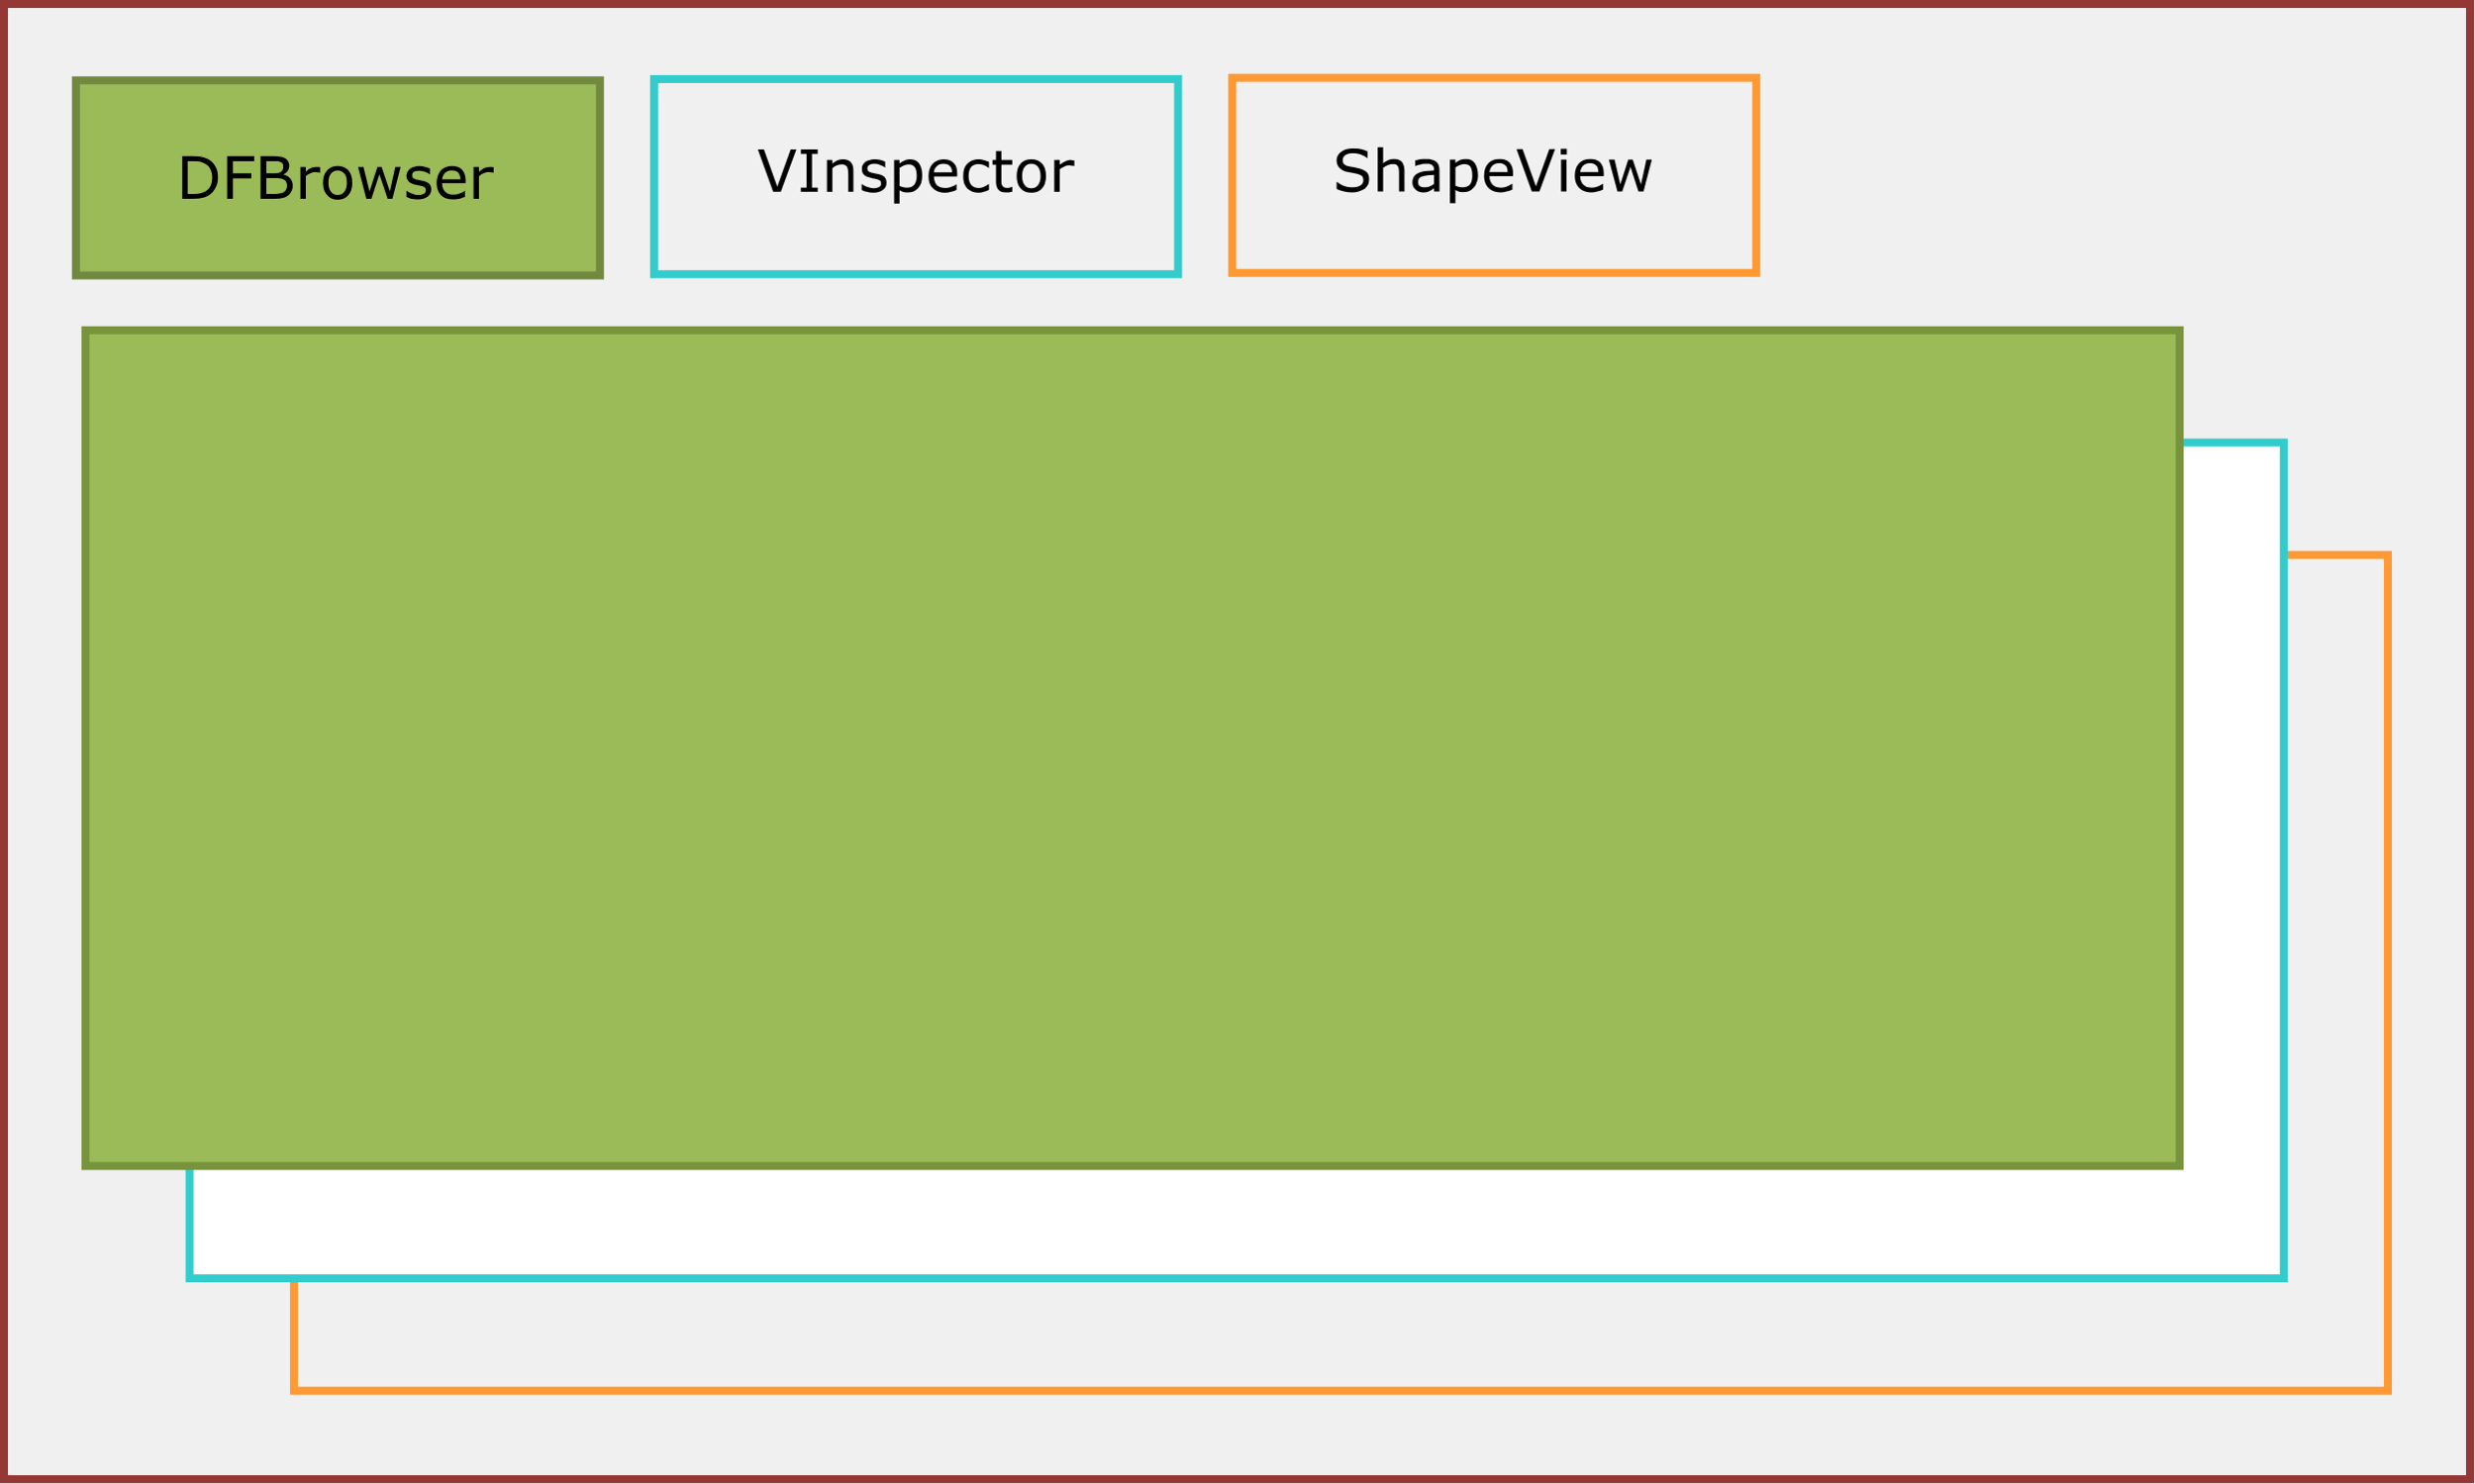
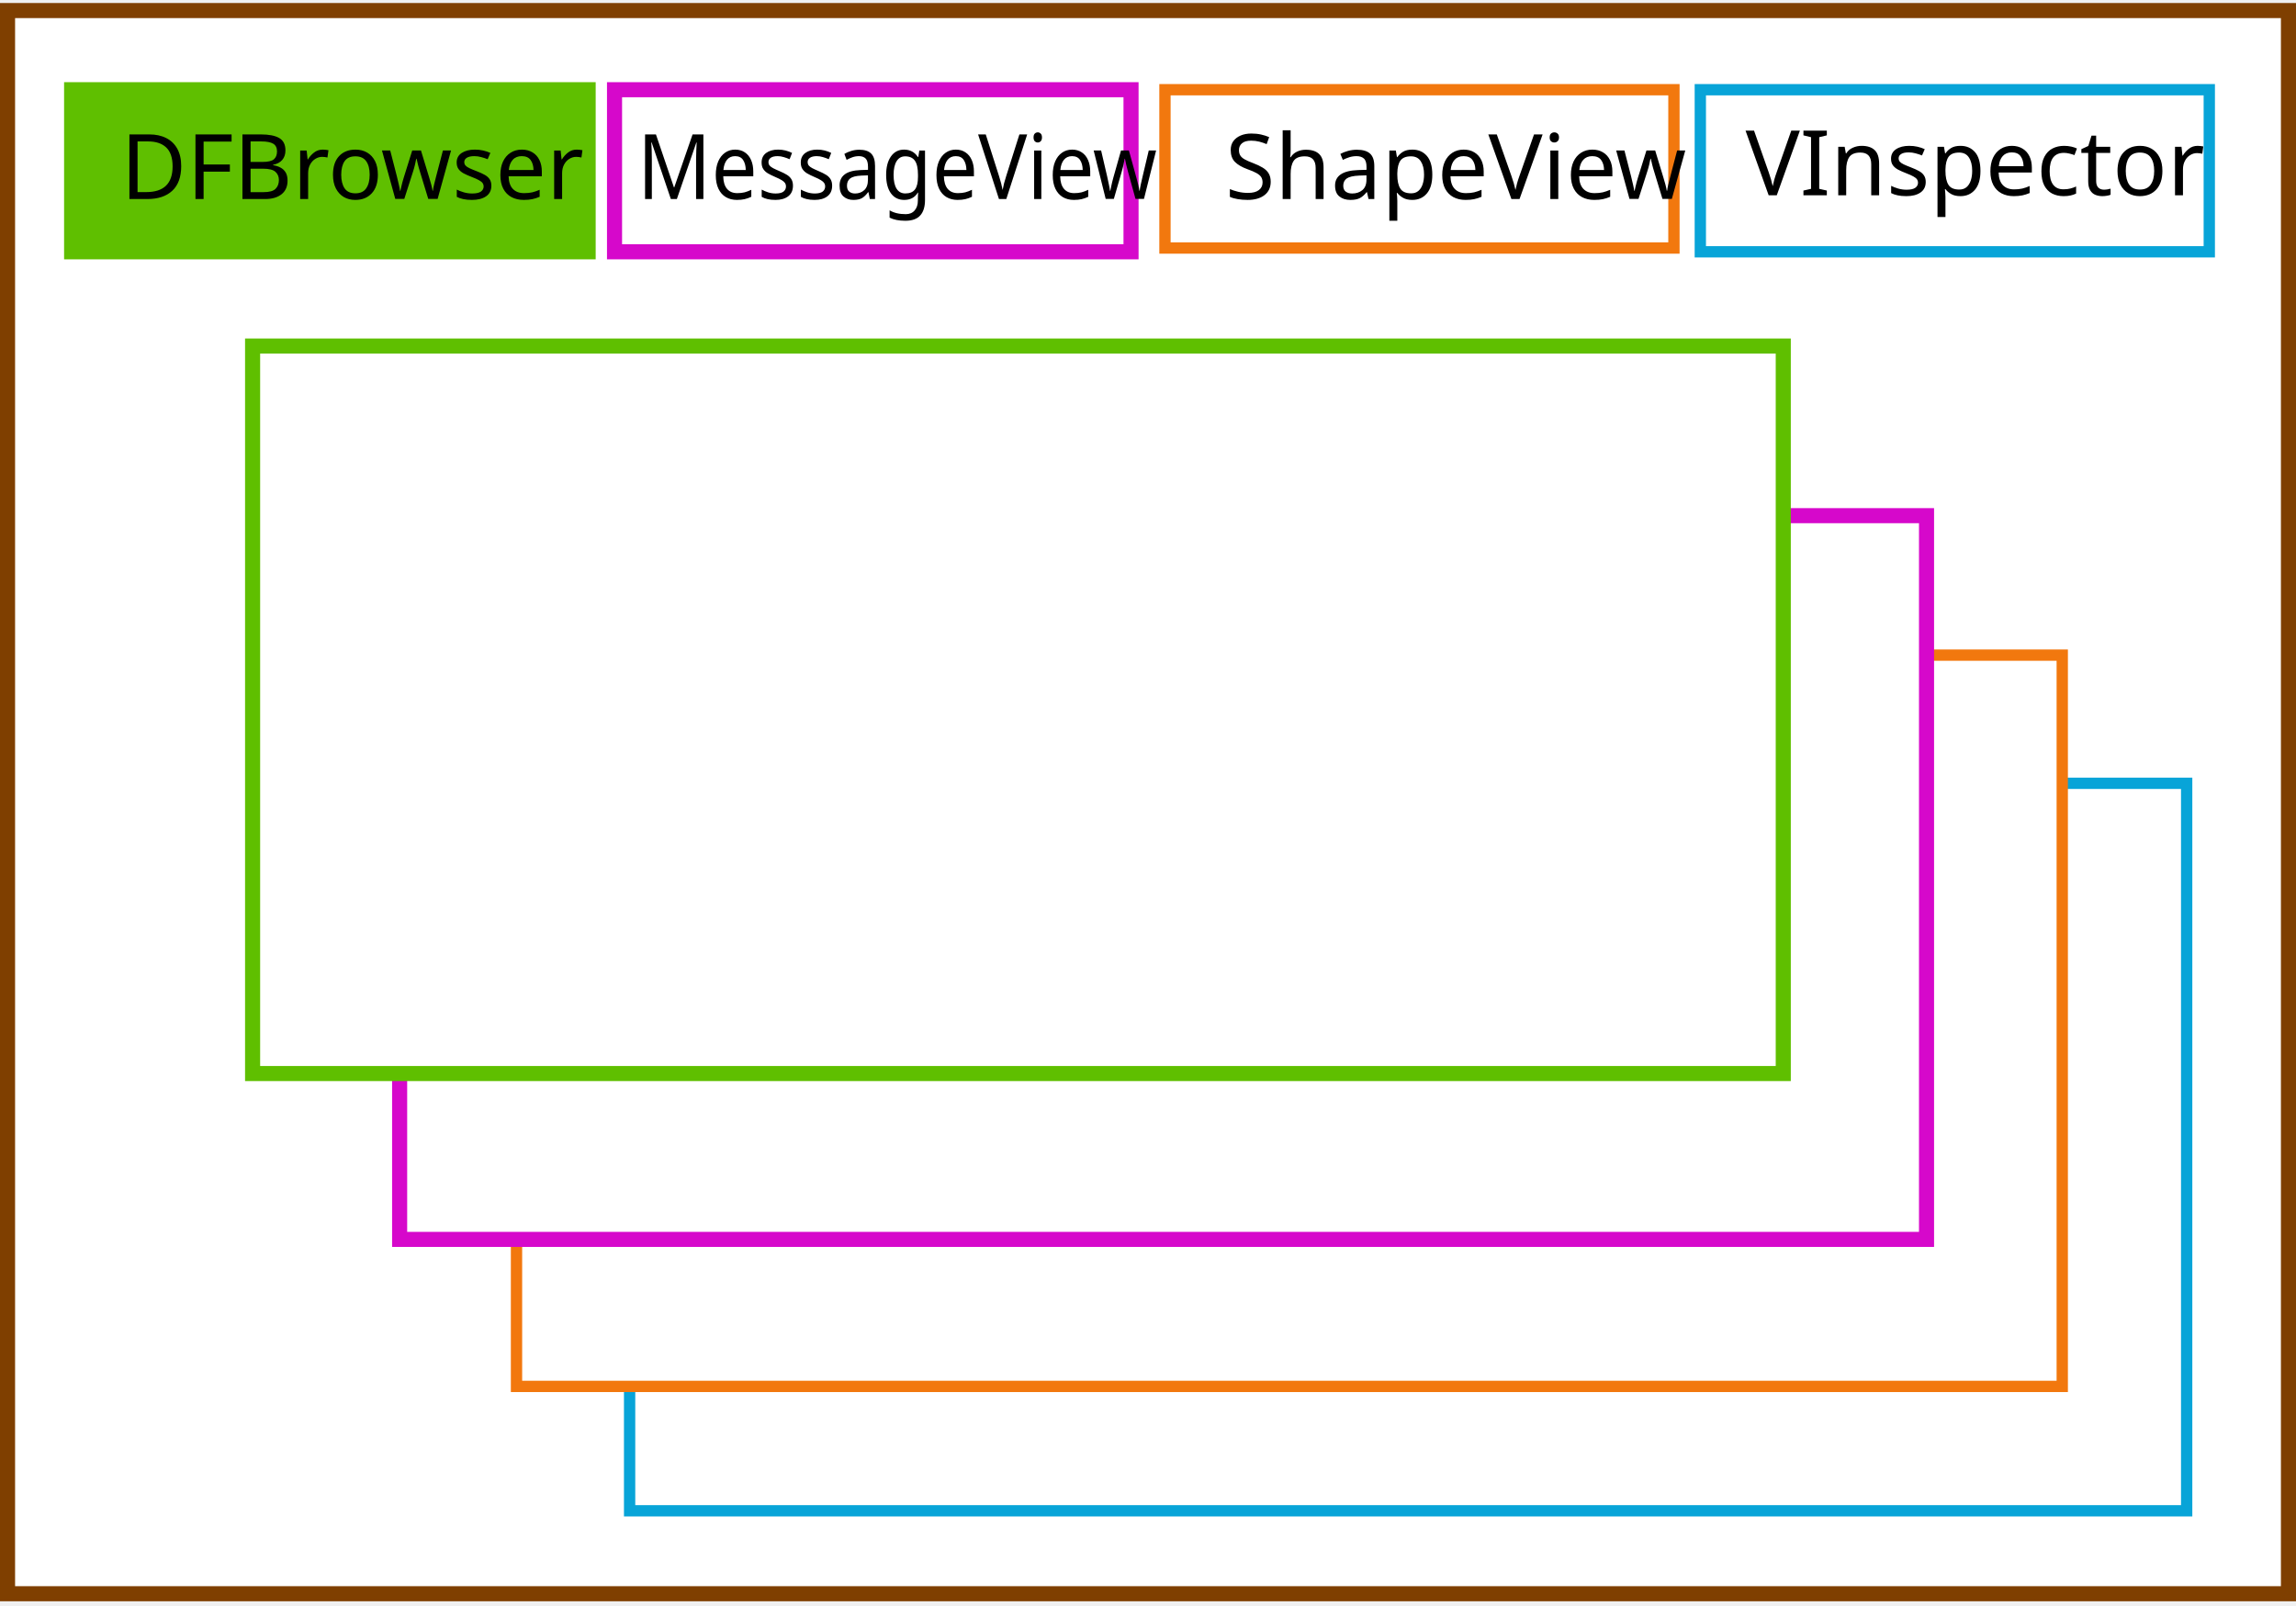
- <svg xmlns="http://www.w3.org/2000/svg" width="164.485mm" height="98.636mm" viewBox="0 0 164.485 98.636" version="1.1" id="svg8">
-   <defs id="defs2">
-     <pattern y="0" x="0" height="6" width="6" patternUnits="userSpaceOnUse" id="EMFhbasepattern" />
-   </defs>
-   <g id="layer1" transform="translate(-23.06172,-25.84832)">
-     <path id="path933" d="M 23.326,26.113 H 187.282 V 124.22 H 23.326 Z" style="fill:none;stroke:#953735;stroke-width:0.529px;stroke-linecap:butt;stroke-linejoin:miter;stroke-miterlimit:4;stroke-dasharray:none;stroke-opacity:1" />
-     <path id="path935" d="M 28.11,31.193 H 62.95 v 12.975 H 28.11 Z" style="fill:#9bbb59;fill-opacity:1;fill-rule:nonzero;stroke:#71893f;stroke-width:0.529px;stroke-linecap:butt;stroke-linejoin:miter;stroke-miterlimit:4;stroke-dasharray:none;stroke-opacity:1" />
-     <path id="path937" d="m 66.548,31.108 h 34.84 v 12.975 H 66.548 Z" style="fill:none;stroke:#33cccc;stroke-width:0.529px;stroke-linecap:butt;stroke-linejoin:miter;stroke-miterlimit:4;stroke-dasharray:none;stroke-opacity:1" />
-     <path id="path939" d="m 104.987,31.024 h 34.84 v 12.975 H 104.987 Z" style="fill:none;stroke:#ff9933;stroke-width:0.529px;stroke-linecap:butt;stroke-linejoin:miter;stroke-miterlimit:4;stroke-dasharray:none;stroke-opacity:1" />
-     <path id="path941" d="m 37.55,37.649 c 0,0.254 -0.042,0.487 -0.169,0.699 -0.106,0.212 -0.254,0.381 -0.444,0.487 -0.127,0.085 -0.275,0.148 -0.423,0.169 -0.169,0.042 -0.36,0.064 -0.635,0.064 h -0.698 v -2.836 h 0.698 c 0.275,0 0.487,0.021 0.656,0.064 0.169,0.042 0.296,0.106 0.423,0.169 0.19,0.127 0.339,0.275 0.444,0.487 0.106,0.191 0.148,0.423 0.148,0.698 z m -0.381,0 c 0,-0.212 -0.042,-0.402 -0.127,-0.55 -0.064,-0.169 -0.19,-0.275 -0.339,-0.36 -0.106,-0.064 -0.233,-0.106 -0.36,-0.148 -0.127,-0.021 -0.275,-0.021 -0.444,-0.021 h -0.36 v 2.18 h 0.36 c 0.19,0 0.339,-0.021 0.466,-0.042 0.148,-0.042 0.275,-0.085 0.381,-0.148 0.148,-0.106 0.254,-0.212 0.317,-0.36 0.064,-0.148 0.106,-0.339 0.106,-0.55 z" style="fill:#000000;fill-opacity:1;fill-rule:nonzero;stroke:none;stroke-width:0.265" />
-     <path id="path943" d="m 39.963,36.569 h -1.418 v 0.804 h 1.228 v 0.339 h -1.228 v 1.355 h -0.381 v -2.836 h 1.799 z" style="fill:#000000;fill-opacity:1;fill-rule:nonzero;stroke:none;stroke-width:0.265" />
-     <path id="path945" d="m 42.524,38.199 c 0,0.127 -0.021,0.254 -0.085,0.36 -0.042,0.106 -0.127,0.212 -0.212,0.275 -0.106,0.085 -0.212,0.148 -0.339,0.169 -0.127,0.042 -0.296,0.064 -0.487,0.064 h -1.016 v -2.836 h 0.847 c 0.212,0 0.36,0.021 0.466,0.042 0.106,0 0.19,0.042 0.296,0.085 0.106,0.064 0.169,0.127 0.212,0.212 0.064,0.085 0.085,0.191 0.085,0.296 0,0.148 -0.042,0.254 -0.106,0.36 -0.064,0.085 -0.169,0.169 -0.275,0.212 v 0.021 c 0.19,0.042 0.339,0.127 0.444,0.254 0.106,0.127 0.169,0.275 0.169,0.487 z m -0.635,-1.27 c 0,-0.085 0,-0.127 -0.021,-0.169 -0.042,-0.064 -0.064,-0.085 -0.127,-0.127 -0.042,-0.021 -0.127,-0.042 -0.212,-0.064 -0.085,0 -0.19,0 -0.317,0 h -0.444 v 0.804 h 0.487 c 0.127,0 0.212,0 0.275,-0.021 0.085,0 0.148,-0.042 0.19,-0.064 0.064,-0.042 0.106,-0.085 0.127,-0.148 0.042,-0.064 0.042,-0.127 0.042,-0.212 z m 0.254,1.27 c 0,-0.106 -0.021,-0.191 -0.064,-0.254 -0.021,-0.085 -0.085,-0.127 -0.19,-0.169 -0.064,-0.042 -0.127,-0.064 -0.212,-0.064 -0.085,-0.021 -0.19,-0.021 -0.317,-0.021 h -0.593 v 1.058 h 0.508 c 0.148,0 0.296,-0.021 0.402,-0.042 0.106,0 0.19,-0.042 0.254,-0.085 0.064,-0.042 0.127,-0.106 0.148,-0.169 0.042,-0.064 0.064,-0.148 0.064,-0.254 z" style="fill:#000000;fill-opacity:1;fill-rule:nonzero;stroke:none;stroke-width:0.265" />
-     <path id="path947" d="m 44.345,37.331 h -0.021 c -0.042,-0.021 -0.106,-0.021 -0.148,-0.021 -0.042,0 -0.106,-0.021 -0.169,-0.021 -0.127,0 -0.233,0.042 -0.317,0.085 -0.106,0.042 -0.212,0.106 -0.296,0.191 v 1.503 h -0.36 v -2.117 h 0.36 v 0.318 c 0.127,-0.127 0.254,-0.212 0.36,-0.254 0.106,-0.042 0.233,-0.064 0.339,-0.064 0.064,0 0.106,0 0.127,0 0.042,0 0.085,0 0.127,0.021 z" style="fill:#000000;fill-opacity:1;fill-rule:nonzero;stroke:none;stroke-width:0.265" />
-     <path id="path949" d="m 46.482,38.008 c 0,0.339 -0.085,0.614 -0.254,0.804 -0.169,0.212 -0.423,0.318 -0.72,0.318 -0.296,0 -0.529,-0.106 -0.698,-0.318 -0.19,-0.191 -0.275,-0.466 -0.275,-0.804 0,-0.36 0.085,-0.614 0.275,-0.825 0.169,-0.191 0.402,-0.296 0.698,-0.296 0.296,0 0.55,0.106 0.72,0.296 0.169,0.212 0.254,0.466 0.254,0.825 z m -0.36,0 c 0,-0.275 -0.042,-0.487 -0.169,-0.614 -0.106,-0.127 -0.254,-0.212 -0.444,-0.212 -0.19,0 -0.339,0.085 -0.444,0.212 -0.106,0.127 -0.169,0.339 -0.169,0.614 0,0.254 0.064,0.466 0.169,0.593 0.106,0.148 0.254,0.212 0.444,0.212 0.19,0 0.339,-0.064 0.444,-0.212 0.106,-0.127 0.169,-0.339 0.169,-0.593 z" style="fill:#000000;fill-opacity:1;fill-rule:nonzero;stroke:none;stroke-width:0.265" />
-     <path id="path951" d="m 49.7,36.95 -0.55,2.117 h -0.317 l -0.55,-1.63 -0.529,1.63 h -0.339 l -0.55,-2.117 h 0.36 l 0.402,1.63 0.529,-1.63 h 0.275 l 0.55,1.63 0.36,-1.63 z" style="fill:#000000;fill-opacity:1;fill-rule:nonzero;stroke:none;stroke-width:0.265" />
-     <path id="path953" d="m 51.732,38.453 c 0,0.191 -0.085,0.36 -0.233,0.466 -0.169,0.127 -0.381,0.191 -0.656,0.191 -0.169,0 -0.296,-0.021 -0.444,-0.042 -0.127,-0.042 -0.233,-0.085 -0.317,-0.127 v -0.402 h 0.021 c 0.106,0.085 0.233,0.148 0.381,0.191 0.127,0.064 0.254,0.085 0.381,0.085 0.169,0 0.275,-0.021 0.381,-0.085 0.085,-0.042 0.127,-0.127 0.127,-0.233 0,-0.085 -0.021,-0.148 -0.085,-0.191 -0.042,-0.042 -0.127,-0.085 -0.275,-0.106 -0.042,-0.021 -0.106,-0.021 -0.191,-0.042 -0.085,-0.021 -0.148,-0.021 -0.212,-0.042 -0.191,-0.064 -0.339,-0.127 -0.402,-0.233 -0.085,-0.085 -0.127,-0.212 -0.127,-0.339 0,-0.085 0.021,-0.169 0.064,-0.254 0.042,-0.064 0.085,-0.148 0.169,-0.212 0.064,-0.042 0.148,-0.106 0.254,-0.127 0.127,-0.042 0.233,-0.064 0.381,-0.064 0.127,0 0.254,0.021 0.381,0.064 0.127,0.021 0.233,0.064 0.317,0.106 v 0.381 h -0.021 c -0.085,-0.064 -0.19,-0.127 -0.317,-0.169 -0.148,-0.042 -0.275,-0.064 -0.402,-0.064 -0.127,0 -0.233,0.021 -0.317,0.064 -0.085,0.042 -0.127,0.127 -0.127,0.233 0,0.085 0.021,0.148 0.064,0.19 0.064,0.042 0.148,0.085 0.275,0.106 0.064,0.021 0.127,0.021 0.212,0.042 0.085,0.021 0.148,0.042 0.212,0.042 0.148,0.042 0.275,0.106 0.381,0.191 0.085,0.106 0.127,0.233 0.127,0.381 z" style="fill:#000000;fill-opacity:1;fill-rule:nonzero;stroke:none;stroke-width:0.265" />
-     <path id="path955" d="m 54.018,38.03 h -1.566 c 0,0.148 0.021,0.254 0.064,0.36 0.042,0.085 0.085,0.169 0.169,0.233 0.064,0.064 0.127,0.106 0.233,0.127 0.085,0.042 0.191,0.042 0.296,0.042 0.148,0 0.275,-0.021 0.423,-0.085 0.148,-0.042 0.254,-0.106 0.317,-0.169 h 0.021 v 0.402 c -0.127,0.042 -0.254,0.085 -0.36,0.127 -0.127,0.021 -0.275,0.042 -0.402,0.042 -0.36,0 -0.635,-0.085 -0.825,-0.275 -0.191,-0.191 -0.296,-0.466 -0.296,-0.826 0,-0.339 0.106,-0.614 0.275,-0.825 0.19,-0.191 0.444,-0.296 0.762,-0.296 0.275,0 0.508,0.085 0.656,0.254 0.148,0.169 0.233,0.402 0.233,0.698 z m -0.339,-0.254 c -0.021,-0.191 -0.064,-0.339 -0.148,-0.445 -0.106,-0.106 -0.233,-0.148 -0.423,-0.148 -0.191,0 -0.339,0.042 -0.466,0.169 -0.106,0.106 -0.169,0.254 -0.19,0.423 z" style="fill:#000000;fill-opacity:1;fill-rule:nonzero;stroke:none;stroke-width:0.265" />
-     <path id="path957" d="m 55.88,37.331 h -0.021 c -0.064,-0.021 -0.106,-0.021 -0.148,-0.021 -0.064,0 -0.127,-0.021 -0.191,-0.021 -0.106,0 -0.212,0.042 -0.318,0.085 -0.106,0.042 -0.191,0.106 -0.296,0.191 v 1.503 h -0.36 v -2.117 h 0.36 v 0.318 c 0.148,-0.127 0.275,-0.212 0.381,-0.254 0.106,-0.042 0.212,-0.064 0.339,-0.064 0.042,0 0.106,0 0.127,0 0.021,0 0.064,0 0.127,0.021 z" style="fill:#000000;fill-opacity:1;fill-rule:nonzero;stroke:none;stroke-width:0.265" />
-     <path id="path959" d="m 76.01,35.786 -1.037,2.815 h -0.508 l -1.016,-2.815 h 0.402 l 0.889,2.476 0.889,-2.476 z" style="fill:#000000;fill-opacity:1;fill-rule:nonzero;stroke:none;stroke-width:0.265" />
-     <path id="path961" d="m 77.428,38.601 h -1.122 v -0.275 h 0.381 v -2.244 h -0.381 v -0.296 h 1.122 v 0.296 h -0.381 v 2.244 h 0.381 z" style="fill:#000000;fill-opacity:1;fill-rule:nonzero;stroke:none;stroke-width:0.265" />
-     <path id="path963" d="m 79.799,38.601 h -0.339 v -1.185 c 0,-0.106 -0.021,-0.191 -0.021,-0.275 -0.021,-0.085 -0.042,-0.169 -0.064,-0.212 -0.042,-0.042 -0.085,-0.085 -0.148,-0.106 -0.042,-0.042 -0.127,-0.042 -0.212,-0.042 -0.106,0 -0.212,0.021 -0.317,0.064 -0.106,0.042 -0.212,0.106 -0.296,0.191 v 1.566 H 78.042 v -2.117 h 0.36 v 0.254 c 0.106,-0.106 0.212,-0.169 0.339,-0.233 0.127,-0.042 0.233,-0.064 0.36,-0.064 0.233,0 0.402,0.064 0.529,0.191 0.127,0.148 0.169,0.339 0.169,0.614 z" style="fill:#000000;fill-opacity:1;fill-rule:nonzero;stroke:none;stroke-width:0.265" />
-     <path id="path965" d="m 82,38.008 c 0,0.191 -0.064,0.339 -0.233,0.466 -0.169,0.127 -0.381,0.19 -0.656,0.19 -0.148,0 -0.296,-0.021 -0.423,-0.064 -0.148,-0.021 -0.254,-0.064 -0.339,-0.127 v -0.381 h 0.021 c 0.106,0.085 0.233,0.148 0.381,0.191 0.127,0.042 0.275,0.085 0.381,0.085 0.169,0 0.296,-0.042 0.381,-0.085 0.085,-0.042 0.127,-0.127 0.127,-0.233 0,-0.085 -0.021,-0.148 -0.064,-0.19 -0.064,-0.042 -0.148,-0.085 -0.275,-0.106 -0.064,-0.021 -0.127,-0.042 -0.212,-0.042 -0.085,-0.021 -0.148,-0.042 -0.212,-0.064 -0.19,-0.042 -0.317,-0.106 -0.402,-0.212 -0.085,-0.085 -0.106,-0.212 -0.106,-0.339 0,-0.106 0,-0.169 0.042,-0.254 0.042,-0.085 0.085,-0.148 0.169,-0.212 0.064,-0.064 0.148,-0.106 0.275,-0.127 0.106,-0.042 0.233,-0.064 0.36,-0.064 0.127,0 0.254,0.021 0.381,0.042 0.127,0.042 0.233,0.064 0.318,0.127 v 0.381 H 81.894 c -0.085,-0.085 -0.191,-0.127 -0.318,-0.169 -0.127,-0.064 -0.254,-0.085 -0.381,-0.085 -0.127,0 -0.254,0.021 -0.339,0.085 -0.085,0.042 -0.127,0.127 -0.127,0.212 0,0.085 0.021,0.169 0.085,0.212 0.042,0.042 0.127,0.064 0.254,0.106 0.064,0 0.127,0.021 0.212,0.042 0.085,0.021 0.148,0.021 0.212,0.042 0.169,0.042 0.296,0.106 0.381,0.191 0.085,0.106 0.127,0.212 0.127,0.381 z" style="fill:#000000;fill-opacity:1;fill-rule:nonzero;stroke:none;stroke-width:0.265" />
-     <path id="path967" d="m 84.371,37.522 c 0,0.169 -0.021,0.339 -0.064,0.487 -0.042,0.127 -0.127,0.254 -0.212,0.36 -0.085,0.085 -0.169,0.148 -0.296,0.212 -0.106,0.042 -0.233,0.064 -0.36,0.064 -0.106,0 -0.212,0 -0.296,-0.021 -0.085,-0.021 -0.169,-0.064 -0.275,-0.127 v 0.889 h -0.36 v -2.9 h 0.36 v 0.233 c 0.106,-0.085 0.212,-0.148 0.318,-0.191 0.127,-0.064 0.254,-0.085 0.381,-0.085 0.254,0 0.466,0.085 0.593,0.275 0.148,0.191 0.212,0.466 0.212,0.804 z m -0.36,0.021 c 0,-0.254 -0.042,-0.444 -0.127,-0.571 -0.085,-0.127 -0.233,-0.191 -0.402,-0.191 -0.106,0 -0.212,0.021 -0.317,0.064 -0.106,0.042 -0.191,0.106 -0.296,0.169 v 1.206 c 0.106,0.042 0.191,0.064 0.275,0.085 0.064,0.021 0.148,0.021 0.233,0.021 0.212,0 0.36,-0.064 0.466,-0.191 0.106,-0.127 0.169,-0.339 0.169,-0.593 z" style="fill:#000000;fill-opacity:1;fill-rule:nonzero;stroke:none;stroke-width:0.265" />
-     <path id="path969" d="m 86.699,37.585 h -1.545 c 0,0.127 0.021,0.254 0.064,0.339 0.021,0.106 0.085,0.191 0.148,0.254 0.064,0.042 0.148,0.106 0.233,0.127 0.085,0.021 0.191,0.042 0.296,0.042 0.148,0 0.296,-0.021 0.445,-0.085 0.148,-0.064 0.254,-0.106 0.318,-0.169 v 0 0.381 c -0.106,0.064 -0.233,0.106 -0.36,0.127 -0.127,0.042 -0.254,0.064 -0.402,0.064 -0.339,0 -0.614,-0.106 -0.804,-0.296 -0.212,-0.191 -0.296,-0.445 -0.296,-0.804 0,-0.339 0.085,-0.614 0.275,-0.825 0.191,-0.191 0.445,-0.296 0.741,-0.296 0.296,0 0.508,0.085 0.656,0.254 0.169,0.148 0.233,0.402 0.233,0.699 z m -0.339,-0.275 c 0,-0.169 -0.042,-0.318 -0.148,-0.423 -0.085,-0.106 -0.233,-0.148 -0.423,-0.148 -0.191,0 -0.339,0.042 -0.444,0.169 -0.127,0.106 -0.191,0.233 -0.191,0.402 z" style="fill:#000000;fill-opacity:1;fill-rule:nonzero;stroke:none;stroke-width:0.265" />
-     <path id="path971" d="m 88.815,38.474 c -0.127,0.064 -0.233,0.106 -0.339,0.127 -0.106,0.042 -0.233,0.064 -0.339,0.064 -0.148,0 -0.296,-0.021 -0.423,-0.064 -0.127,-0.064 -0.233,-0.127 -0.339,-0.212 -0.085,-0.085 -0.148,-0.212 -0.212,-0.339 -0.042,-0.148 -0.064,-0.318 -0.064,-0.487 0,-0.36 0.085,-0.635 0.275,-0.826 0.191,-0.191 0.445,-0.296 0.762,-0.296 0.127,0 0.233,0.021 0.36,0.064 0.106,0.021 0.212,0.064 0.317,0.106 v 0.402 h -0.021 c -0.106,-0.085 -0.212,-0.148 -0.339,-0.191 -0.106,-0.042 -0.233,-0.064 -0.339,-0.064 -0.191,0 -0.36,0.064 -0.487,0.191 -0.106,0.148 -0.169,0.339 -0.169,0.614 0,0.254 0.064,0.444 0.169,0.571 0.127,0.148 0.275,0.212 0.487,0.212 0.064,0 0.148,0 0.212,-0.021 0.085,-0.021 0.148,-0.042 0.212,-0.085 0.042,-0.021 0.106,-0.042 0.148,-0.085 0.042,-0.021 0.085,-0.042 0.106,-0.064 h 0.021 z" style="fill:#000000;fill-opacity:1;fill-rule:nonzero;stroke:none;stroke-width:0.265" />
-     <path id="path973" d="m 90.361,38.601 c -0.064,0 -0.127,0.021 -0.212,0.042 -0.085,0 -0.148,0 -0.212,0 -0.212,0 -0.381,-0.042 -0.487,-0.169 -0.106,-0.106 -0.169,-0.296 -0.169,-0.55 v -1.122 h -0.233 v -0.318 h 0.233 v -0.593 h 0.36 v 0.593 h 0.72 v 0.318 h -0.72 v 0.952 c 0,0.106 0,0.212 0,0.275 0,0.042 0.021,0.106 0.064,0.169 0.021,0.042 0.064,0.085 0.106,0.106 0.042,0.021 0.127,0.042 0.233,0.042 0.042,0 0.106,-0.021 0.169,-0.021 0.064,-0.021 0.106,-0.042 0.148,-0.064 v 0 z" style="fill:#000000;fill-opacity:1;fill-rule:nonzero;stroke:none;stroke-width:0.265" />
-     <path id="path975" d="m 92.604,37.564 c 0,0.339 -0.085,0.614 -0.254,0.804 -0.191,0.212 -0.423,0.296 -0.72,0.296 -0.296,0 -0.529,-0.085 -0.72,-0.296 -0.169,-0.191 -0.254,-0.466 -0.254,-0.804 0,-0.36 0.085,-0.635 0.254,-0.826 0.19,-0.212 0.423,-0.296 0.72,-0.296 0.296,0 0.529,0.085 0.72,0.296 0.169,0.191 0.254,0.466 0.254,0.826 z m -0.36,0 c 0,-0.275 -0.064,-0.487 -0.169,-0.614 -0.106,-0.148 -0.254,-0.212 -0.445,-0.212 -0.191,0 -0.339,0.064 -0.445,0.212 -0.106,0.127 -0.169,0.339 -0.169,0.614 0,0.254 0.064,0.466 0.169,0.593 0.106,0.148 0.254,0.212 0.445,0.212 0.191,0 0.339,-0.064 0.445,-0.212 0.106,-0.127 0.169,-0.339 0.169,-0.593 z" style="fill:#000000;fill-opacity:1;fill-rule:nonzero;stroke:none;stroke-width:0.265" />
-     <path id="path977" d="m 94.488,36.887 h -0.021 c -0.064,-0.021 -0.106,-0.021 -0.169,-0.021 -0.042,-0.021 -0.106,-0.021 -0.169,-0.021 -0.106,0 -0.212,0.021 -0.317,0.085 -0.106,0.042 -0.191,0.106 -0.296,0.169 v 1.503 h -0.36 v -2.117 h 0.36 v 0.318 c 0.148,-0.106 0.275,-0.191 0.381,-0.233 0.106,-0.042 0.212,-0.085 0.318,-0.085 0.064,0 0.106,0.021 0.148,0.021 0.021,0 0.064,0 0.127,0.021 z" style="fill:#000000;fill-opacity:1;fill-rule:nonzero;stroke:none;stroke-width:0.265" />
-     <path id="path979" d="m 114.088,37.776 c 0,0.106 -0.021,0.233 -0.064,0.339 -0.064,0.106 -0.127,0.19 -0.212,0.275 -0.106,0.064 -0.233,0.127 -0.36,0.169 -0.148,0.064 -0.296,0.085 -0.487,0.085 -0.212,0 -0.381,-0.021 -0.55,-0.064 -0.169,-0.042 -0.318,-0.085 -0.487,-0.169 v -0.466 h 0.021 c 0.148,0.106 0.296,0.212 0.487,0.275 0.191,0.064 0.36,0.085 0.529,0.085 0.233,0 0.423,-0.042 0.55,-0.127 0.127,-0.085 0.191,-0.191 0.191,-0.339 0,-0.127 -0.042,-0.233 -0.085,-0.275 -0.064,-0.064 -0.169,-0.106 -0.296,-0.148 -0.085,-0.021 -0.191,-0.042 -0.296,-0.064 -0.106,-0.021 -0.233,-0.042 -0.36,-0.064 -0.254,-0.042 -0.423,-0.148 -0.55,-0.275 -0.127,-0.127 -0.191,-0.296 -0.191,-0.487 0,-0.233 0.106,-0.444 0.318,-0.593 0.191,-0.148 0.445,-0.212 0.741,-0.212 0.212,0 0.381,0 0.55,0.042 0.169,0.042 0.317,0.085 0.444,0.148 v 0.445 h -0.021 c -0.106,-0.085 -0.254,-0.169 -0.423,-0.233 -0.191,-0.064 -0.36,-0.085 -0.55,-0.085 -0.19,0 -0.36,0.042 -0.487,0.127 -0.106,0.085 -0.169,0.191 -0.169,0.318 0,0.127 0.021,0.212 0.085,0.275 0.064,0.064 0.169,0.127 0.318,0.148 0.085,0.021 0.191,0.042 0.36,0.064 0.148,0.042 0.275,0.064 0.36,0.085 0.212,0.064 0.381,0.148 0.487,0.254 0.106,0.106 0.148,0.275 0.148,0.466 z" style="fill:#000000;fill-opacity:1;fill-rule:nonzero;stroke:none;stroke-width:0.265" />
-     <path id="path981" d="m 116.438,38.58 h -0.36 v -1.206 c 0,-0.085 0,-0.191 -0.021,-0.275 0,-0.085 -0.021,-0.148 -0.064,-0.191 -0.021,-0.064 -0.064,-0.085 -0.127,-0.127 -0.064,-0.021 -0.127,-0.021 -0.233,-0.021 -0.085,0 -0.191,0.021 -0.296,0.064 -0.106,0.042 -0.212,0.106 -0.318,0.19 v 1.566 h -0.36 v -2.942 h 0.36 v 1.058 c 0.127,-0.085 0.233,-0.148 0.36,-0.212 0.106,-0.042 0.233,-0.064 0.36,-0.064 0.233,0 0.402,0.064 0.529,0.191 0.106,0.148 0.169,0.339 0.169,0.593 z" style="fill:#000000;fill-opacity:1;fill-rule:nonzero;stroke:none;stroke-width:0.265" />
-     <path id="path983" d="m 118.766,38.58 h -0.36 v -0.212 c -0.021,0.021 -0.064,0.042 -0.127,0.085 -0.042,0.042 -0.106,0.064 -0.148,0.085 -0.064,0.042 -0.127,0.064 -0.212,0.085 -0.064,0.021 -0.169,0.021 -0.254,0.021 -0.191,0 -0.36,-0.064 -0.487,-0.19 -0.148,-0.127 -0.212,-0.275 -0.212,-0.487 0,-0.148 0.042,-0.275 0.106,-0.381 0.064,-0.106 0.169,-0.169 0.296,-0.233 0.127,-0.064 0.275,-0.106 0.466,-0.127 0.169,-0.021 0.381,-0.021 0.571,-0.042 v -0.042 c 0,-0.085 0,-0.148 -0.042,-0.212 -0.021,-0.042 -0.064,-0.085 -0.106,-0.127 -0.064,-0.021 -0.127,-0.042 -0.191,-0.064 -0.064,0 -0.148,0 -0.212,0 -0.106,0 -0.212,0 -0.318,0.042 -0.127,0.021 -0.233,0.042 -0.36,0.106 h -0.021 v -0.381 c 0.064,0 0.169,-0.021 0.296,-0.064 0.148,-0.021 0.275,-0.021 0.402,-0.021 0.148,0 0.275,0 0.381,0.042 0.106,0.021 0.212,0.064 0.296,0.127 0.064,0.042 0.127,0.127 0.169,0.212 0.042,0.106 0.064,0.212 0.064,0.339 z m -0.36,-0.508 v -0.593 c -0.106,0 -0.233,0.021 -0.381,0.021 -0.148,0.021 -0.254,0.042 -0.339,0.064 -0.106,0.021 -0.191,0.064 -0.254,0.127 -0.064,0.064 -0.085,0.148 -0.085,0.254 0,0.127 0.021,0.212 0.106,0.275 0.064,0.064 0.191,0.085 0.339,0.085 0.127,0 0.233,-0.021 0.339,-0.064 0.106,-0.042 0.19,-0.106 0.275,-0.169 z" style="fill:#000000;fill-opacity:1;fill-rule:nonzero;stroke:none;stroke-width:0.265" />
-     <path id="path985" d="m 121.327,37.5 c 0,0.169 -0.021,0.339 -0.085,0.466 -0.042,0.148 -0.106,0.275 -0.212,0.36 -0.085,0.106 -0.169,0.169 -0.296,0.233 -0.106,0.042 -0.212,0.064 -0.339,0.064 -0.127,0 -0.212,0 -0.318,-0.021 -0.085,-0.042 -0.169,-0.064 -0.254,-0.127 v 0.889 h -0.36 v -2.9 h 0.36 v 0.233 c 0.085,-0.085 0.191,-0.148 0.317,-0.212 0.106,-0.042 0.233,-0.064 0.381,-0.064 0.254,0 0.445,0.085 0.593,0.275 0.127,0.191 0.212,0.466 0.212,0.804 z m -0.381,0.021 c 0,-0.275 -0.042,-0.466 -0.127,-0.593 -0.085,-0.106 -0.212,-0.169 -0.402,-0.169 -0.106,0 -0.191,0.021 -0.296,0.064 -0.106,0.042 -0.212,0.085 -0.296,0.169 v 1.206 c 0.085,0.042 0.169,0.064 0.254,0.085 0.064,0.021 0.148,0.021 0.254,0.021 0.19,0 0.339,-0.064 0.466,-0.191 0.106,-0.148 0.148,-0.339 0.148,-0.593 z" style="fill:#000000;fill-opacity:1;fill-rule:nonzero;stroke:none;stroke-width:0.265" />
-     <path id="path987" d="m 123.656,37.564 h -1.566 c 0,0.127 0.021,0.254 0.064,0.339 0.042,0.106 0.085,0.169 0.148,0.233 0.085,0.064 0.148,0.106 0.233,0.148 0.106,0.021 0.191,0.042 0.318,0.042 0.127,0 0.275,-0.021 0.423,-0.085 0.148,-0.064 0.254,-0.127 0.318,-0.169 h 0.021 v 0.381 c -0.127,0.064 -0.254,0.106 -0.381,0.127 -0.127,0.042 -0.254,0.064 -0.381,0.064 -0.36,0 -0.635,-0.106 -0.825,-0.296 -0.191,-0.191 -0.296,-0.466 -0.296,-0.804 0,-0.339 0.085,-0.614 0.275,-0.825 0.191,-0.212 0.445,-0.296 0.762,-0.296 0.275,0 0.487,0.064 0.656,0.233 0.148,0.169 0.233,0.402 0.233,0.72 z m -0.36,-0.275 c 0,-0.191 -0.042,-0.339 -0.127,-0.423 -0.106,-0.106 -0.233,-0.169 -0.423,-0.169 -0.191,0 -0.36,0.064 -0.466,0.169 -0.106,0.127 -0.169,0.254 -0.19,0.423 z" style="fill:#000000;fill-opacity:1;fill-rule:nonzero;stroke:none;stroke-width:0.265" />
-     <path id="path989" d="m 126.45,35.765 -1.037,2.815 h -0.508 l -1.016,-2.815 h 0.402 l 0.889,2.476 0.889,-2.476 z" style="fill:#000000;fill-opacity:1;fill-rule:nonzero;stroke:none;stroke-width:0.265" />
-     <path id="path991" d="m 127.233,36.125 h -0.402 v -0.381 h 0.402 z m -0.021,2.455 h -0.36 v -2.117 h 0.36 z" style="fill:#000000;fill-opacity:1;fill-rule:nonzero;stroke:none;stroke-width:0.265" />
-     <path id="path993" d="m 129.688,37.564 h -1.566 c 0,0.127 0.021,0.254 0.064,0.339 0.042,0.106 0.085,0.169 0.148,0.233 0.085,0.064 0.148,0.106 0.233,0.148 0.106,0.021 0.191,0.042 0.318,0.042 0.127,0 0.275,-0.021 0.423,-0.085 0.148,-0.064 0.254,-0.127 0.318,-0.169 h 0.021 v 0.381 c -0.127,0.064 -0.254,0.106 -0.381,0.127 -0.127,0.042 -0.254,0.064 -0.381,0.064 -0.36,0 -0.635,-0.106 -0.825,-0.296 -0.191,-0.191 -0.296,-0.466 -0.296,-0.804 0,-0.339 0.085,-0.614 0.275,-0.825 0.191,-0.212 0.445,-0.296 0.762,-0.296 0.275,0 0.487,0.064 0.656,0.233 0.148,0.169 0.233,0.402 0.233,0.72 z m -0.36,-0.275 c 0,-0.191 -0.042,-0.339 -0.127,-0.423 -0.106,-0.106 -0.233,-0.169 -0.423,-0.169 -0.191,0 -0.36,0.064 -0.466,0.169 -0.106,0.127 -0.169,0.254 -0.19,0.423 z" style="fill:#000000;fill-opacity:1;fill-rule:nonzero;stroke:none;stroke-width:0.265" />
-     <path id="path995" d="m 132.884,36.463 -0.55,2.117 h -0.339 l -0.529,-1.63 -0.55,1.63 h -0.317 l -0.572,-2.117 h 0.381 l 0.381,1.651 0.529,-1.651 h 0.296 l 0.55,1.651 0.36,-1.651 z" style="fill:#000000;fill-opacity:1;fill-rule:nonzero;stroke:none;stroke-width:0.265" />
-     <path id="path997" d="M 42.609,62.752 H 181.821 V 118.335 H 42.609 Z" style="fill:none;stroke:#ff9933;stroke-width:0.529px;stroke-linecap:butt;stroke-linejoin:miter;stroke-miterlimit:4;stroke-dasharray:none;stroke-opacity:1" />
-     <path id="path999" d="M 35.666,55.28 H 174.9 V 110.864 H 35.666 Z" style="fill:#ffffff;fill-opacity:1;fill-rule:nonzero;stroke:#33cccc;stroke-width:0.529px;stroke-linecap:butt;stroke-linejoin:miter;stroke-miterlimit:4;stroke-dasharray:none;stroke-opacity:1" />
-     <path id="path1001" d="M 28.745,47.809 H 167.978 V 103.392 H 28.745 Z" style="fill:#9bbb59;fill-opacity:1;fill-rule:nonzero;stroke:#77933c;stroke-width:0.529;stroke-linecap:butt;stroke-linejoin:miter;stroke-miterlimit:4;stroke-dasharray:none;stroke-opacity:1" />
+ <svg xmlns="http://www.w3.org/2000/svg" width="609" height="426">
+   <g>
+     <rect stroke="#7f3f00" stroke-width="4" id="svg_2" height="420" width="605" y="2.8" x="2" fill="#ffffff" />
+     <rect id="svg_5" height="193" width="413" y="207.8" x="167" stroke-width="3" stroke="#08a4d8" fill="#ffffff" />
+     <rect stroke="#f2780e" id="svg_6" height="194" width="410" y="173.8" x="137" opacity="NaN" stroke-width="3" fill="#ffffff" />
+     <rect stroke="#d608cb" id="svg_7" height="192" width="405" y="136.8" x="106" stroke-width="4" fill="#ffffff" />
+     <rect stroke="#5fbf00" id="svg_9" height="193" width="406" y="91.8" x="67" stroke-width="4" fill="#ffffff" />
+     <rect id="svg_10" height="43" width="137" y="23.8" x="19" stroke-width="4" stroke="#5fbf00" fill="#5fbf00" />
+     <rect stroke="#d608cb" id="svg_16" height="43" width="137" y="23.8" x="163" stroke-width="4" fill="#ffffff" />
+     <rect stroke="#f2780e" opacity="NaN" id="svg_17" height="42" width="135" y="23.8" x="309" stroke-width="3" fill="#ffffff" />
+     <rect stroke="#08a4d8" id="svg_18" height="43" width="135" y="23.8" x="451" stroke-width="3" fill="#ffffff" />
+     <text xml:space="preserve" text-anchor="start" font-family="Noto Sans JP" font-size="24" id="svg_19" y="52.8" x="32" stroke-width="0" stroke="#08a4d8" fill="#000000">DFBrowser</text>
+     <text transform="matrix(0.903837 0 0 1 19.0402 0)" stroke="#010b0f" xml:space="preserve" text-anchor="start" font-family="Noto Sans JP" font-size="24" id="svg_22" y="52.8" x="165.915" stroke-width="0" fill="#000000">MessageView</text>
+     <text xml:space="preserve" text-anchor="start" font-family="Noto Sans JP" font-size="24" id="svg_23" y="52.8" x="325" stroke-width="0" stroke="#5fbf00" fill="#000000">ShapeView</text>
+     <text xml:space="preserve" text-anchor="start" font-family="Noto Sans JP" font-size="24" id="svg_24" y="51.8" x="463" stroke-width="0" stroke="#7f3f00" fill="#000000">VInspector</text>
  </g>
</svg>
